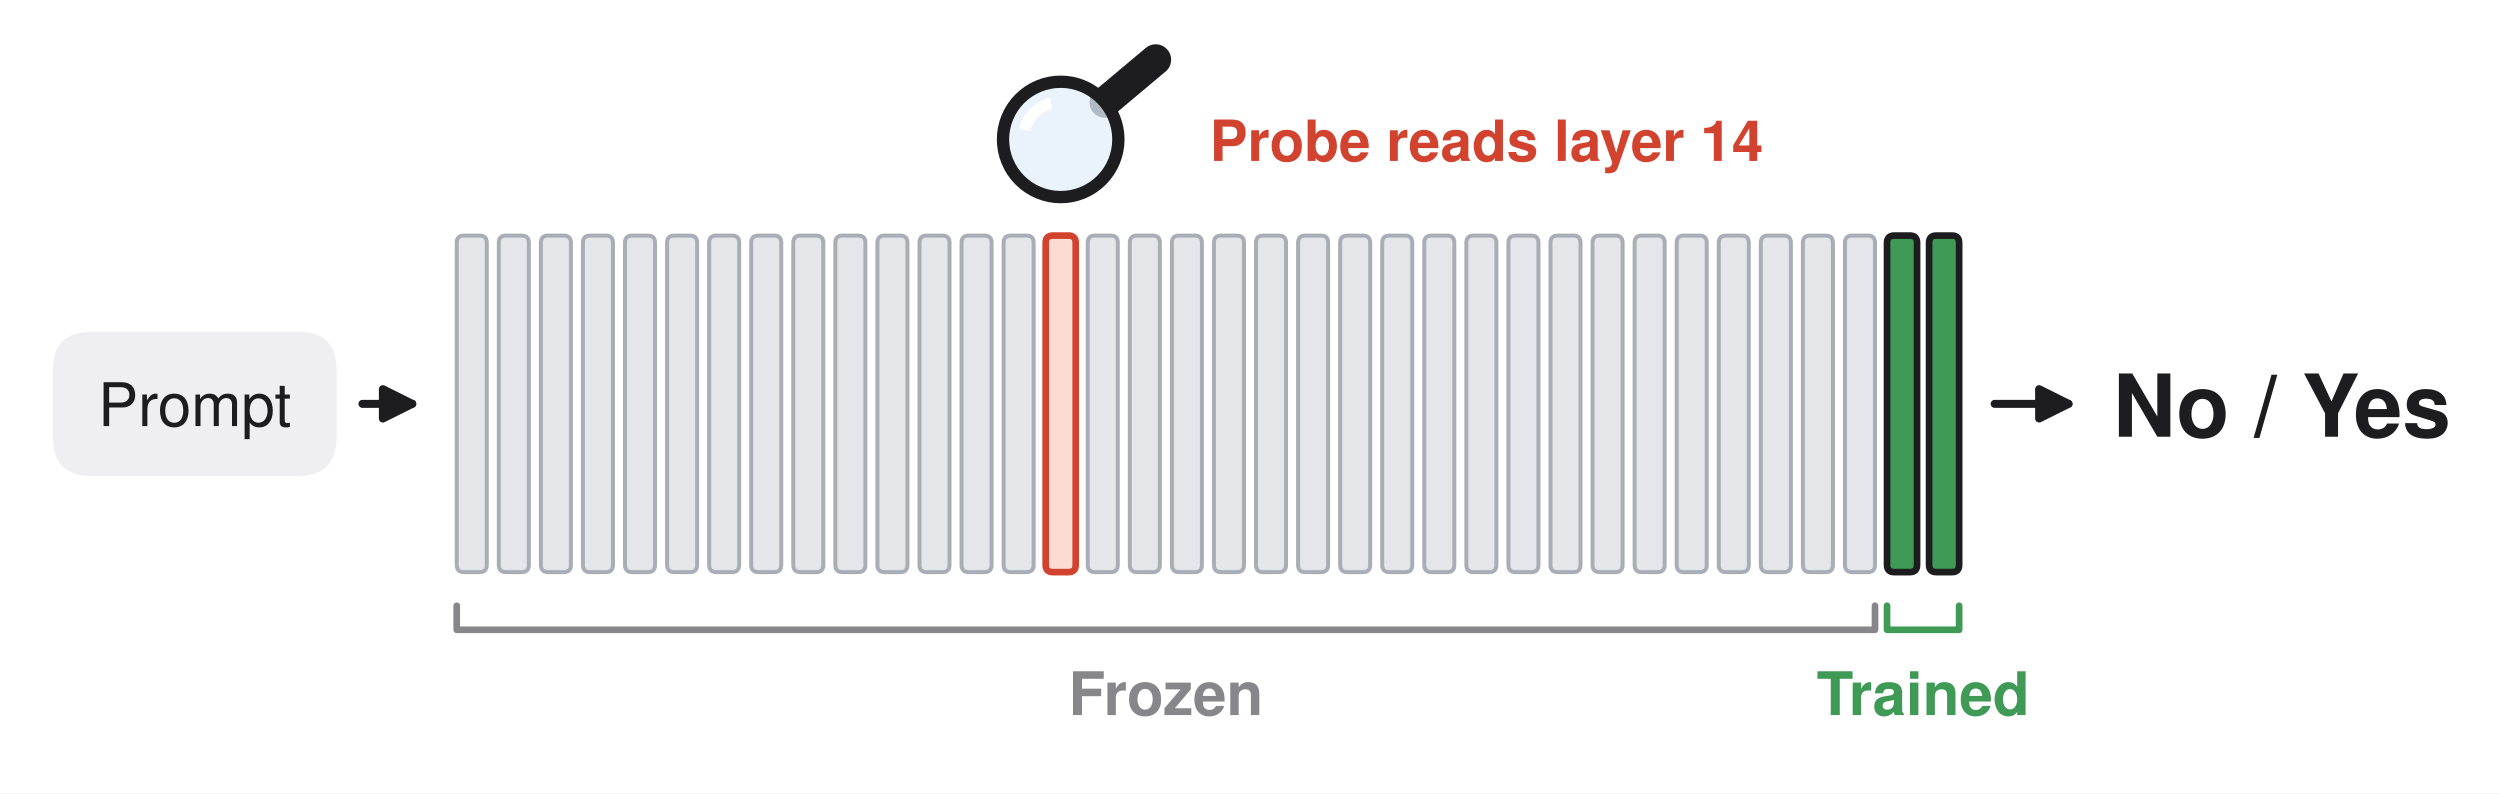
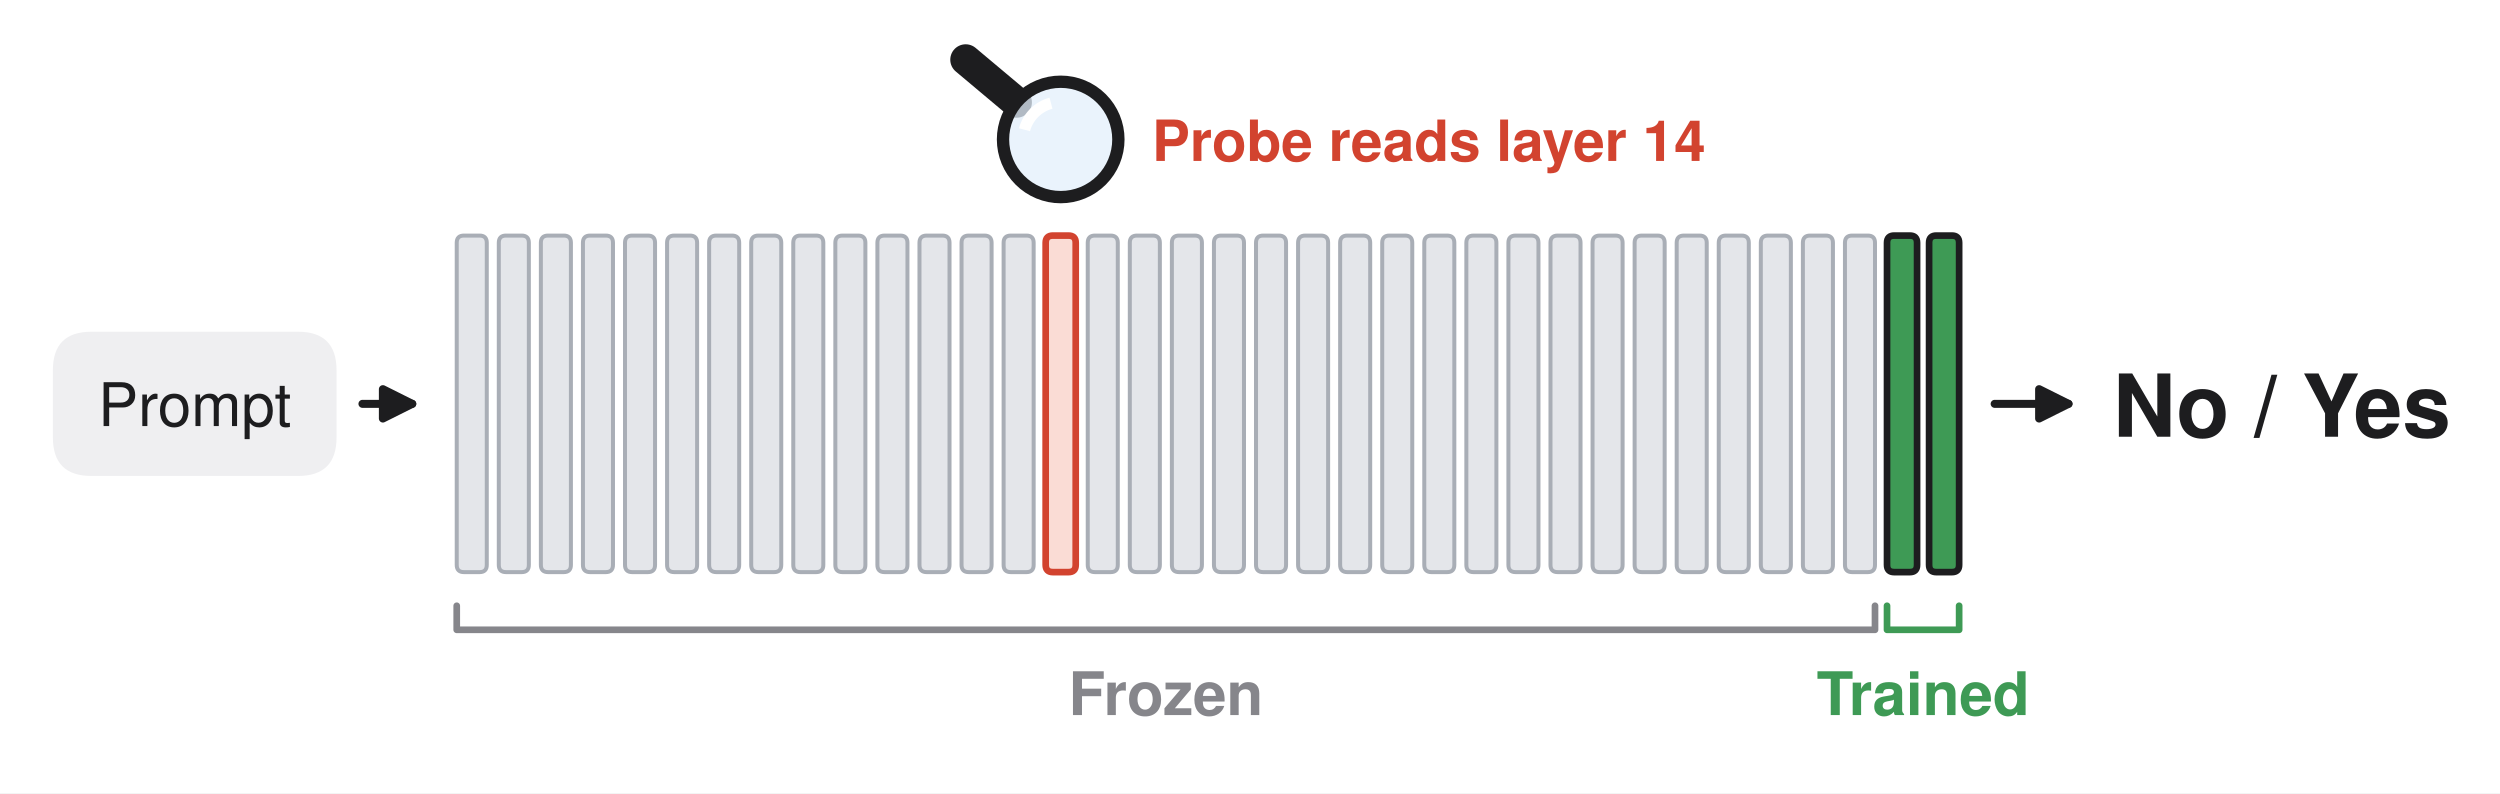
<svg xmlns="http://www.w3.org/2000/svg" width="748.8pt" height="237.6pt" viewBox="0 0 748.8 237.6" version="1.1">
  <defs>
    <style type="text/css">*{stroke-linejoin: round; stroke-linecap: butt}</style>
  </defs>
  <g id="figure_1">
    <g id="patch_1">
      <path d="M 0 237.6  L 748.8 237.6  L 748.8 0  L 0 0  z " style="fill: #ffffff" />
    </g>
    <g id="axes_1">
      <g id="patch_2">
-         <path d="M 138.96 171.36  L 143.64 171.36  Q 145.8 171.36 145.8 169.2  L 145.8 72.72  Q 145.8 70.56 143.64 70.56  L 138.96 70.56  Q 136.8 70.56 136.8 72.72  L 136.8 169.2  Q 136.8 171.36 138.96 171.36  z " clip-path="url(#p0a5edd97ac)" style="fill: #e4e6ea; stroke: #a9aeb6; stroke-width: 1.2; stroke-linejoin: miter" />
+         <path d="M 138.96 171.36  L 143.64 171.36  Q 145.8 171.36 145.8 169.2  L 145.8 72.72  Q 145.8 70.56 143.64 70.56  L 138.96 70.56  Q 136.8 70.56 136.8 72.72  L 136.8 169.2  Q 136.8 171.36 138.96 171.36  z " clip-path="url(#p0b04849d25)" style="fill: #e4e6ea; stroke: #a9aeb6; stroke-width: 1.2; stroke-linejoin: miter" />
      </g>
      <g id="patch_3">
-         <path d="M 151.56 171.36  L 156.24 171.36  Q 158.4 171.36 158.4 169.2  L 158.4 72.72  Q 158.4 70.56 156.24 70.56  L 151.56 70.56  Q 149.4 70.56 149.4 72.72  L 149.4 169.2  Q 149.4 171.36 151.56 171.36  z " clip-path="url(#p0a5edd97ac)" style="fill: #e4e6ea; stroke: #a9aeb6; stroke-width: 1.2; stroke-linejoin: miter" />
+         <path d="M 151.56 171.36  L 156.24 171.36  Q 158.4 171.36 158.4 169.2  L 158.4 72.72  Q 158.4 70.56 156.24 70.56  L 151.56 70.56  Q 149.4 70.56 149.4 72.72  L 149.4 169.2  Q 149.4 171.36 151.56 171.36  z " clip-path="url(#p0b04849d25)" style="fill: #e4e6ea; stroke: #a9aeb6; stroke-width: 1.2; stroke-linejoin: miter" />
      </g>
      <g id="patch_4">
-         <path d="M 164.16 171.36  L 168.84 171.36  Q 171 171.36 171 169.2  L 171 72.72  Q 171 70.56 168.84 70.56  L 164.16 70.56  Q 162 70.56 162 72.72  L 162 169.2  Q 162 171.36 164.16 171.36  z " clip-path="url(#p0a5edd97ac)" style="fill: #e4e6ea; stroke: #a9aeb6; stroke-width: 1.2; stroke-linejoin: miter" />
+         <path d="M 164.16 171.36  L 168.84 171.36  Q 171 171.36 171 169.2  L 171 72.72  Q 171 70.56 168.84 70.56  L 164.16 70.56  Q 162 70.56 162 72.72  L 162 169.2  Q 162 171.36 164.16 171.36  z " clip-path="url(#p0b04849d25)" style="fill: #e4e6ea; stroke: #a9aeb6; stroke-width: 1.2; stroke-linejoin: miter" />
      </g>
      <g id="patch_5">
-         <path d="M 176.76 171.36  L 181.44 171.36  Q 183.6 171.36 183.6 169.2  L 183.6 72.72  Q 183.6 70.56 181.44 70.56  L 176.76 70.56  Q 174.6 70.56 174.6 72.72  L 174.6 169.2  Q 174.6 171.36 176.76 171.36  z " clip-path="url(#p0a5edd97ac)" style="fill: #e4e6ea; stroke: #a9aeb6; stroke-width: 1.2; stroke-linejoin: miter" />
+         <path d="M 176.76 171.36  L 181.44 171.36  Q 183.6 171.36 183.6 169.2  L 183.6 72.72  Q 183.6 70.56 181.44 70.56  L 176.76 70.56  Q 174.6 70.56 174.6 72.72  L 174.6 169.2  Q 174.6 171.36 176.76 171.36  z " clip-path="url(#p0b04849d25)" style="fill: #e4e6ea; stroke: #a9aeb6; stroke-width: 1.2; stroke-linejoin: miter" />
      </g>
      <g id="patch_6">
-         <path d="M 189.36 171.36  L 194.04 171.36  Q 196.2 171.36 196.2 169.2  L 196.2 72.72  Q 196.2 70.56 194.04 70.56  L 189.36 70.56  Q 187.2 70.56 187.2 72.72  L 187.2 169.2  Q 187.2 171.36 189.36 171.36  z " clip-path="url(#p0a5edd97ac)" style="fill: #e4e6ea; stroke: #a9aeb6; stroke-width: 1.2; stroke-linejoin: miter" />
+         <path d="M 189.36 171.36  L 194.04 171.36  Q 196.2 171.36 196.2 169.2  L 196.2 72.72  Q 196.2 70.56 194.04 70.56  L 189.36 70.56  Q 187.2 70.56 187.2 72.72  L 187.2 169.2  Q 187.2 171.36 189.36 171.36  z " clip-path="url(#p0b04849d25)" style="fill: #e4e6ea; stroke: #a9aeb6; stroke-width: 1.2; stroke-linejoin: miter" />
      </g>
      <g id="patch_7">
-         <path d="M 201.96 171.36  L 206.64 171.36  Q 208.8 171.36 208.8 169.2  L 208.8 72.72  Q 208.8 70.56 206.64 70.56  L 201.96 70.56  Q 199.8 70.56 199.8 72.72  L 199.8 169.2  Q 199.8 171.36 201.96 171.36  z " clip-path="url(#p0a5edd97ac)" style="fill: #e4e6ea; stroke: #a9aeb6; stroke-width: 1.2; stroke-linejoin: miter" />
+         <path d="M 201.96 171.36  L 206.64 171.36  Q 208.8 171.36 208.8 169.2  L 208.8 72.72  Q 208.8 70.56 206.64 70.56  L 201.96 70.56  Q 199.8 70.56 199.8 72.72  L 199.8 169.2  Q 199.8 171.36 201.96 171.36  z " clip-path="url(#p0b04849d25)" style="fill: #e4e6ea; stroke: #a9aeb6; stroke-width: 1.2; stroke-linejoin: miter" />
      </g>
      <g id="patch_8">
-         <path d="M 214.56 171.36  L 219.24 171.36  Q 221.4 171.36 221.4 169.2  L 221.4 72.72  Q 221.4 70.56 219.24 70.56  L 214.56 70.56  Q 212.4 70.56 212.4 72.72  L 212.4 169.2  Q 212.4 171.36 214.56 171.36  z " clip-path="url(#p0a5edd97ac)" style="fill: #e4e6ea; stroke: #a9aeb6; stroke-width: 1.2; stroke-linejoin: miter" />
+         <path d="M 214.56 171.36  L 219.24 171.36  Q 221.4 171.36 221.4 169.2  L 221.4 72.72  Q 221.4 70.56 219.24 70.56  L 214.56 70.56  Q 212.4 70.56 212.4 72.72  L 212.4 169.2  Q 212.4 171.36 214.56 171.36  z " clip-path="url(#p0b04849d25)" style="fill: #e4e6ea; stroke: #a9aeb6; stroke-width: 1.2; stroke-linejoin: miter" />
      </g>
      <g id="patch_9">
-         <path d="M 227.16 171.36  L 231.84 171.36  Q 234 171.36 234 169.2  L 234 72.72  Q 234 70.56 231.84 70.56  L 227.16 70.56  Q 225 70.56 225 72.72  L 225 169.2  Q 225 171.36 227.16 171.36  z " clip-path="url(#p0a5edd97ac)" style="fill: #e4e6ea; stroke: #a9aeb6; stroke-width: 1.2; stroke-linejoin: miter" />
+         <path d="M 227.16 171.36  L 231.84 171.36  Q 234 171.36 234 169.2  L 234 72.72  Q 234 70.56 231.84 70.56  L 227.16 70.56  Q 225 70.56 225 72.72  L 225 169.2  Q 225 171.36 227.16 171.36  z " clip-path="url(#p0b04849d25)" style="fill: #e4e6ea; stroke: #a9aeb6; stroke-width: 1.2; stroke-linejoin: miter" />
      </g>
      <g id="patch_10">
-         <path d="M 239.76 171.36  L 244.44 171.36  Q 246.6 171.36 246.6 169.2  L 246.6 72.72  Q 246.6 70.56 244.44 70.56  L 239.76 70.56  Q 237.6 70.56 237.6 72.72  L 237.6 169.2  Q 237.6 171.36 239.76 171.36  z " clip-path="url(#p0a5edd97ac)" style="fill: #e4e6ea; stroke: #a9aeb6; stroke-width: 1.2; stroke-linejoin: miter" />
+         <path d="M 239.76 171.36  L 244.44 171.36  Q 246.6 171.36 246.6 169.2  L 246.6 72.72  Q 246.6 70.56 244.44 70.56  L 239.76 70.56  Q 237.6 70.56 237.6 72.72  L 237.6 169.2  Q 237.6 171.36 239.76 171.36  z " clip-path="url(#p0b04849d25)" style="fill: #e4e6ea; stroke: #a9aeb6; stroke-width: 1.2; stroke-linejoin: miter" />
      </g>
      <g id="patch_11">
-         <path d="M 252.36 171.36  L 257.04 171.36  Q 259.2 171.36 259.2 169.2  L 259.2 72.72  Q 259.2 70.56 257.04 70.56  L 252.36 70.56  Q 250.2 70.56 250.2 72.72  L 250.2 169.2  Q 250.2 171.36 252.36 171.36  z " clip-path="url(#p0a5edd97ac)" style="fill: #e4e6ea; stroke: #a9aeb6; stroke-width: 1.2; stroke-linejoin: miter" />
+         <path d="M 252.36 171.36  L 257.04 171.36  Q 259.2 171.36 259.2 169.2  L 259.2 72.72  Q 259.2 70.56 257.04 70.56  L 252.36 70.56  Q 250.2 70.56 250.2 72.72  L 250.2 169.2  Q 250.2 171.36 252.36 171.36  z " clip-path="url(#p0b04849d25)" style="fill: #e4e6ea; stroke: #a9aeb6; stroke-width: 1.2; stroke-linejoin: miter" />
      </g>
      <g id="patch_12">
-         <path d="M 264.96 171.36  L 269.64 171.36  Q 271.8 171.36 271.8 169.2  L 271.8 72.72  Q 271.8 70.56 269.64 70.56  L 264.96 70.56  Q 262.8 70.56 262.8 72.72  L 262.8 169.2  Q 262.8 171.36 264.96 171.36  z " clip-path="url(#p0a5edd97ac)" style="fill: #e4e6ea; stroke: #a9aeb6; stroke-width: 1.2; stroke-linejoin: miter" />
+         <path d="M 264.96 171.36  L 269.64 171.36  Q 271.8 171.36 271.8 169.2  L 271.8 72.72  Q 271.8 70.56 269.64 70.56  L 264.96 70.56  Q 262.8 70.56 262.8 72.72  L 262.8 169.2  Q 262.8 171.36 264.96 171.36  z " clip-path="url(#p0b04849d25)" style="fill: #e4e6ea; stroke: #a9aeb6; stroke-width: 1.2; stroke-linejoin: miter" />
      </g>
      <g id="patch_13">
-         <path d="M 277.56 171.36  L 282.24 171.36  Q 284.4 171.36 284.4 169.2  L 284.4 72.72  Q 284.4 70.56 282.24 70.56  L 277.56 70.56  Q 275.4 70.56 275.4 72.72  L 275.4 169.2  Q 275.4 171.36 277.56 171.36  z " clip-path="url(#p0a5edd97ac)" style="fill: #e4e6ea; stroke: #a9aeb6; stroke-width: 1.2; stroke-linejoin: miter" />
+         <path d="M 277.56 171.36  L 282.24 171.36  Q 284.4 171.36 284.4 169.2  L 284.4 72.72  Q 284.4 70.56 282.24 70.56  L 277.56 70.56  Q 275.4 70.56 275.4 72.72  L 275.4 169.2  Q 275.4 171.36 277.56 171.36  z " clip-path="url(#p0b04849d25)" style="fill: #e4e6ea; stroke: #a9aeb6; stroke-width: 1.2; stroke-linejoin: miter" />
      </g>
      <g id="patch_14">
-         <path d="M 290.16 171.36  L 294.84 171.36  Q 297 171.36 297 169.2  L 297 72.72  Q 297 70.56 294.84 70.56  L 290.16 70.56  Q 288 70.56 288 72.72  L 288 169.2  Q 288 171.36 290.16 171.36  z " clip-path="url(#p0a5edd97ac)" style="fill: #e4e6ea; stroke: #a9aeb6; stroke-width: 1.2; stroke-linejoin: miter" />
+         <path d="M 290.16 171.36  L 294.84 171.36  Q 297 171.36 297 169.2  L 297 72.72  Q 297 70.56 294.84 70.56  L 290.16 70.56  Q 288 70.56 288 72.72  L 288 169.2  Q 288 171.36 290.16 171.36  z " clip-path="url(#p0b04849d25)" style="fill: #e4e6ea; stroke: #a9aeb6; stroke-width: 1.2; stroke-linejoin: miter" />
      </g>
      <g id="patch_15">
-         <path d="M 302.76 171.36  L 307.44 171.36  Q 309.6 171.36 309.6 169.2  L 309.6 72.72  Q 309.6 70.56 307.44 70.56  L 302.76 70.56  Q 300.6 70.56 300.6 72.72  L 300.6 169.2  Q 300.6 171.36 302.76 171.36  z " clip-path="url(#p0a5edd97ac)" style="fill: #e4e6ea; stroke: #a9aeb6; stroke-width: 1.2; stroke-linejoin: miter" />
+         <path d="M 302.76 171.36  L 307.44 171.36  Q 309.6 171.36 309.6 169.2  L 309.6 72.72  Q 309.6 70.56 307.44 70.56  L 302.76 70.56  Q 300.6 70.56 300.6 72.72  L 300.6 169.2  Q 300.6 171.36 302.76 171.36  z " clip-path="url(#p0b04849d25)" style="fill: #e4e6ea; stroke: #a9aeb6; stroke-width: 1.2; stroke-linejoin: miter" />
      </g>
      <g id="patch_16">
-         <path d="M 315.36 171.36  L 320.04 171.36  Q 322.2 171.36 322.2 169.2  L 322.2 72.72  Q 322.2 70.56 320.04 70.56  L 315.36 70.56  Q 313.2 70.56 313.2 72.72  L 313.2 169.2  Q 313.2 171.36 315.36 171.36  z " clip-path="url(#p0a5edd97ac)" style="fill: #fadcd5; stroke: #d2432f; stroke-width: 2; stroke-linejoin: miter" />
+         <path d="M 315.36 171.36  L 320.04 171.36  Q 322.2 171.36 322.2 169.2  L 322.2 72.72  Q 322.2 70.56 320.04 70.56  L 315.36 70.56  Q 313.2 70.56 313.2 72.72  L 313.2 169.2  Q 313.2 171.36 315.36 171.36  z " clip-path="url(#p0b04849d25)" style="fill: #fadcd5; stroke: #d2432f; stroke-width: 2; stroke-linejoin: miter" />
      </g>
      <g id="patch_17">
-         <path d="M 327.96 171.36  L 332.64 171.36  Q 334.8 171.36 334.8 169.2  L 334.8 72.72  Q 334.8 70.56 332.64 70.56  L 327.96 70.56  Q 325.8 70.56 325.8 72.72  L 325.8 169.2  Q 325.8 171.36 327.96 171.36  z " clip-path="url(#p0a5edd97ac)" style="fill: #e4e6ea; stroke: #a9aeb6; stroke-width: 1.2; stroke-linejoin: miter" />
+         <path d="M 327.96 171.36  L 332.64 171.36  Q 334.8 171.36 334.8 169.2  L 334.8 72.72  Q 334.8 70.56 332.64 70.56  L 327.96 70.56  Q 325.8 70.56 325.8 72.72  L 325.8 169.2  Q 325.8 171.36 327.96 171.36  z " clip-path="url(#p0b04849d25)" style="fill: #e4e6ea; stroke: #a9aeb6; stroke-width: 1.2; stroke-linejoin: miter" />
      </g>
      <g id="patch_18">
-         <path d="M 340.56 171.36  L 345.24 171.36  Q 347.4 171.36 347.4 169.2  L 347.4 72.72  Q 347.4 70.56 345.24 70.56  L 340.56 70.56  Q 338.4 70.56 338.4 72.72  L 338.4 169.2  Q 338.4 171.36 340.56 171.36  z " clip-path="url(#p0a5edd97ac)" style="fill: #e4e6ea; stroke: #a9aeb6; stroke-width: 1.2; stroke-linejoin: miter" />
+         <path d="M 340.56 171.36  L 345.24 171.36  Q 347.4 171.36 347.4 169.2  L 347.4 72.72  Q 347.4 70.56 345.24 70.56  L 340.56 70.56  Q 338.4 70.56 338.4 72.72  L 338.4 169.2  Q 338.4 171.36 340.56 171.36  z " clip-path="url(#p0b04849d25)" style="fill: #e4e6ea; stroke: #a9aeb6; stroke-width: 1.2; stroke-linejoin: miter" />
      </g>
      <g id="patch_19">
-         <path d="M 353.16 171.36  L 357.84 171.36  Q 360 171.36 360 169.2  L 360 72.72  Q 360 70.56 357.84 70.56  L 353.16 70.56  Q 351 70.56 351 72.72  L 351 169.2  Q 351 171.36 353.16 171.36  z " clip-path="url(#p0a5edd97ac)" style="fill: #e4e6ea; stroke: #a9aeb6; stroke-width: 1.2; stroke-linejoin: miter" />
+         <path d="M 353.16 171.36  L 357.84 171.36  Q 360 171.36 360 169.2  L 360 72.72  Q 360 70.56 357.84 70.56  L 353.16 70.56  Q 351 70.56 351 72.72  L 351 169.2  Q 351 171.36 353.16 171.36  z " clip-path="url(#p0b04849d25)" style="fill: #e4e6ea; stroke: #a9aeb6; stroke-width: 1.2; stroke-linejoin: miter" />
      </g>
      <g id="patch_20">
-         <path d="M 365.76 171.36  L 370.44 171.36  Q 372.6 171.36 372.6 169.2  L 372.6 72.72  Q 372.6 70.56 370.44 70.56  L 365.76 70.56  Q 363.6 70.56 363.6 72.72  L 363.6 169.2  Q 363.6 171.36 365.76 171.36  z " clip-path="url(#p0a5edd97ac)" style="fill: #e4e6ea; stroke: #a9aeb6; stroke-width: 1.2; stroke-linejoin: miter" />
+         <path d="M 365.76 171.36  L 370.44 171.36  Q 372.6 171.36 372.6 169.2  L 372.6 72.72  Q 372.6 70.56 370.44 70.56  L 365.76 70.56  Q 363.6 70.56 363.6 72.72  L 363.6 169.2  Q 363.6 171.36 365.76 171.36  z " clip-path="url(#p0b04849d25)" style="fill: #e4e6ea; stroke: #a9aeb6; stroke-width: 1.2; stroke-linejoin: miter" />
      </g>
      <g id="patch_21">
-         <path d="M 378.36 171.36  L 383.04 171.36  Q 385.2 171.36 385.2 169.2  L 385.2 72.72  Q 385.2 70.56 383.04 70.56  L 378.36 70.56  Q 376.2 70.56 376.2 72.72  L 376.2 169.2  Q 376.2 171.36 378.36 171.36  z " clip-path="url(#p0a5edd97ac)" style="fill: #e4e6ea; stroke: #a9aeb6; stroke-width: 1.2; stroke-linejoin: miter" />
+         <path d="M 378.36 171.36  L 383.04 171.36  Q 385.2 171.36 385.2 169.2  L 385.2 72.72  Q 385.2 70.56 383.04 70.56  L 378.36 70.56  Q 376.2 70.56 376.2 72.72  L 376.2 169.2  Q 376.2 171.36 378.36 171.36  z " clip-path="url(#p0b04849d25)" style="fill: #e4e6ea; stroke: #a9aeb6; stroke-width: 1.2; stroke-linejoin: miter" />
      </g>
      <g id="patch_22">
-         <path d="M 390.96 171.36  L 395.64 171.36  Q 397.8 171.36 397.8 169.2  L 397.8 72.72  Q 397.8 70.56 395.64 70.56  L 390.96 70.56  Q 388.8 70.56 388.8 72.72  L 388.8 169.2  Q 388.8 171.36 390.96 171.36  z " clip-path="url(#p0a5edd97ac)" style="fill: #e4e6ea; stroke: #a9aeb6; stroke-width: 1.2; stroke-linejoin: miter" />
+         <path d="M 390.96 171.36  L 395.64 171.36  Q 397.8 171.36 397.8 169.2  L 397.8 72.72  Q 397.8 70.56 395.64 70.56  L 390.96 70.56  Q 388.8 70.56 388.8 72.72  L 388.8 169.2  Q 388.8 171.36 390.96 171.36  z " clip-path="url(#p0b04849d25)" style="fill: #e4e6ea; stroke: #a9aeb6; stroke-width: 1.2; stroke-linejoin: miter" />
      </g>
      <g id="patch_23">
-         <path d="M 403.56 171.36  L 408.24 171.36  Q 410.4 171.36 410.4 169.2  L 410.4 72.72  Q 410.4 70.56 408.24 70.56  L 403.56 70.56  Q 401.4 70.56 401.4 72.72  L 401.4 169.2  Q 401.4 171.36 403.56 171.36  z " clip-path="url(#p0a5edd97ac)" style="fill: #e4e6ea; stroke: #a9aeb6; stroke-width: 1.2; stroke-linejoin: miter" />
+         <path d="M 403.56 171.36  L 408.24 171.36  Q 410.4 171.36 410.4 169.2  L 410.4 72.72  Q 410.4 70.56 408.24 70.56  L 403.56 70.56  Q 401.4 70.56 401.4 72.72  L 401.4 169.2  Q 401.4 171.36 403.56 171.36  z " clip-path="url(#p0b04849d25)" style="fill: #e4e6ea; stroke: #a9aeb6; stroke-width: 1.2; stroke-linejoin: miter" />
      </g>
      <g id="patch_24">
-         <path d="M 416.16 171.36  L 420.84 171.36  Q 423 171.36 423 169.2  L 423 72.72  Q 423 70.56 420.84 70.56  L 416.16 70.56  Q 414 70.56 414 72.72  L 414 169.2  Q 414 171.36 416.16 171.36  z " clip-path="url(#p0a5edd97ac)" style="fill: #e4e6ea; stroke: #a9aeb6; stroke-width: 1.2; stroke-linejoin: miter" />
+         <path d="M 416.16 171.36  L 420.84 171.36  Q 423 171.36 423 169.2  L 423 72.72  Q 423 70.56 420.84 70.56  L 416.16 70.56  Q 414 70.56 414 72.72  L 414 169.2  Q 414 171.36 416.16 171.36  z " clip-path="url(#p0b04849d25)" style="fill: #e4e6ea; stroke: #a9aeb6; stroke-width: 1.2; stroke-linejoin: miter" />
      </g>
      <g id="patch_25">
-         <path d="M 428.76 171.36  L 433.44 171.36  Q 435.6 171.36 435.6 169.2  L 435.6 72.72  Q 435.6 70.56 433.44 70.56  L 428.76 70.56  Q 426.6 70.56 426.6 72.72  L 426.6 169.2  Q 426.6 171.36 428.76 171.36  z " clip-path="url(#p0a5edd97ac)" style="fill: #e4e6ea; stroke: #a9aeb6; stroke-width: 1.2; stroke-linejoin: miter" />
+         <path d="M 428.76 171.36  L 433.44 171.36  Q 435.6 171.36 435.6 169.2  L 435.6 72.72  Q 435.6 70.56 433.44 70.56  L 428.76 70.56  Q 426.6 70.56 426.6 72.72  L 426.6 169.2  Q 426.6 171.36 428.76 171.36  z " clip-path="url(#p0b04849d25)" style="fill: #e4e6ea; stroke: #a9aeb6; stroke-width: 1.2; stroke-linejoin: miter" />
      </g>
      <g id="patch_26">
-         <path d="M 441.36 171.36  L 446.04 171.36  Q 448.2 171.36 448.2 169.2  L 448.2 72.72  Q 448.2 70.56 446.04 70.56  L 441.36 70.56  Q 439.2 70.56 439.2 72.72  L 439.2 169.2  Q 439.2 171.36 441.36 171.36  z " clip-path="url(#p0a5edd97ac)" style="fill: #e4e6ea; stroke: #a9aeb6; stroke-width: 1.2; stroke-linejoin: miter" />
+         <path d="M 441.36 171.36  L 446.04 171.36  Q 448.2 171.36 448.2 169.2  L 448.2 72.72  Q 448.2 70.56 446.04 70.56  L 441.36 70.56  Q 439.2 70.56 439.2 72.72  L 439.2 169.2  Q 439.2 171.36 441.36 171.36  z " clip-path="url(#p0b04849d25)" style="fill: #e4e6ea; stroke: #a9aeb6; stroke-width: 1.2; stroke-linejoin: miter" />
      </g>
      <g id="patch_27">
-         <path d="M 453.96 171.36  L 458.64 171.36  Q 460.8 171.36 460.8 169.2  L 460.8 72.72  Q 460.8 70.56 458.64 70.56  L 453.96 70.56  Q 451.8 70.56 451.8 72.72  L 451.8 169.2  Q 451.8 171.36 453.96 171.36  z " clip-path="url(#p0a5edd97ac)" style="fill: #e4e6ea; stroke: #a9aeb6; stroke-width: 1.2; stroke-linejoin: miter" />
+         <path d="M 453.96 171.36  L 458.64 171.36  Q 460.8 171.36 460.8 169.2  L 460.8 72.72  Q 460.8 70.56 458.64 70.56  L 453.96 70.56  Q 451.8 70.56 451.8 72.72  L 451.8 169.2  Q 451.8 171.36 453.96 171.36  z " clip-path="url(#p0b04849d25)" style="fill: #e4e6ea; stroke: #a9aeb6; stroke-width: 1.2; stroke-linejoin: miter" />
      </g>
      <g id="patch_28">
-         <path d="M 466.56 171.36  L 471.24 171.36  Q 473.4 171.36 473.4 169.2  L 473.4 72.72  Q 473.4 70.56 471.24 70.56  L 466.56 70.56  Q 464.4 70.56 464.4 72.72  L 464.4 169.2  Q 464.4 171.36 466.56 171.36  z " clip-path="url(#p0a5edd97ac)" style="fill: #e4e6ea; stroke: #a9aeb6; stroke-width: 1.2; stroke-linejoin: miter" />
+         <path d="M 466.56 171.36  L 471.24 171.36  Q 473.4 171.36 473.4 169.2  L 473.4 72.72  Q 473.4 70.56 471.24 70.56  L 466.56 70.56  Q 464.4 70.56 464.4 72.72  L 464.4 169.2  Q 464.4 171.36 466.56 171.36  z " clip-path="url(#p0b04849d25)" style="fill: #e4e6ea; stroke: #a9aeb6; stroke-width: 1.2; stroke-linejoin: miter" />
      </g>
      <g id="patch_29">
-         <path d="M 479.16 171.36  L 483.84 171.36  Q 486 171.36 486 169.2  L 486 72.72  Q 486 70.56 483.84 70.56  L 479.16 70.56  Q 477 70.56 477 72.72  L 477 169.2  Q 477 171.36 479.16 171.36  z " clip-path="url(#p0a5edd97ac)" style="fill: #e4e6ea; stroke: #a9aeb6; stroke-width: 1.2; stroke-linejoin: miter" />
+         <path d="M 479.16 171.36  L 483.84 171.36  Q 486 171.36 486 169.2  L 486 72.72  Q 486 70.56 483.84 70.56  L 479.16 70.56  Q 477 70.56 477 72.72  L 477 169.2  Q 477 171.36 479.16 171.36  z " clip-path="url(#p0b04849d25)" style="fill: #e4e6ea; stroke: #a9aeb6; stroke-width: 1.2; stroke-linejoin: miter" />
      </g>
      <g id="patch_30">
-         <path d="M 491.76 171.36  L 496.44 171.36  Q 498.6 171.36 498.6 169.2  L 498.6 72.72  Q 498.6 70.56 496.44 70.56  L 491.76 70.56  Q 489.6 70.56 489.6 72.72  L 489.6 169.2  Q 489.6 171.36 491.76 171.36  z " clip-path="url(#p0a5edd97ac)" style="fill: #e4e6ea; stroke: #a9aeb6; stroke-width: 1.2; stroke-linejoin: miter" />
+         <path d="M 491.76 171.36  L 496.44 171.36  Q 498.6 171.36 498.6 169.2  L 498.6 72.72  Q 498.6 70.56 496.44 70.56  L 491.76 70.56  Q 489.6 70.56 489.6 72.72  L 489.6 169.2  Q 489.6 171.36 491.76 171.36  z " clip-path="url(#p0b04849d25)" style="fill: #e4e6ea; stroke: #a9aeb6; stroke-width: 1.2; stroke-linejoin: miter" />
      </g>
      <g id="patch_31">
-         <path d="M 504.36 171.36  L 509.04 171.36  Q 511.2 171.36 511.2 169.2  L 511.2 72.72  Q 511.2 70.56 509.04 70.56  L 504.36 70.56  Q 502.2 70.56 502.2 72.72  L 502.2 169.2  Q 502.2 171.36 504.36 171.36  z " clip-path="url(#p0a5edd97ac)" style="fill: #e4e6ea; stroke: #a9aeb6; stroke-width: 1.2; stroke-linejoin: miter" />
+         <path d="M 504.36 171.36  L 509.04 171.36  Q 511.2 171.36 511.2 169.2  L 511.2 72.72  Q 511.2 70.56 509.04 70.56  L 504.36 70.56  Q 502.2 70.56 502.2 72.72  L 502.2 169.2  Q 502.2 171.36 504.36 171.36  z " clip-path="url(#p0b04849d25)" style="fill: #e4e6ea; stroke: #a9aeb6; stroke-width: 1.2; stroke-linejoin: miter" />
      </g>
      <g id="patch_32">
-         <path d="M 516.96 171.36  L 521.64 171.36  Q 523.8 171.36 523.8 169.2  L 523.8 72.72  Q 523.8 70.56 521.64 70.56  L 516.96 70.56  Q 514.8 70.56 514.8 72.72  L 514.8 169.2  Q 514.8 171.36 516.96 171.36  z " clip-path="url(#p0a5edd97ac)" style="fill: #e4e6ea; stroke: #a9aeb6; stroke-width: 1.2; stroke-linejoin: miter" />
+         <path d="M 516.96 171.36  L 521.64 171.36  Q 523.8 171.36 523.8 169.2  L 523.8 72.72  Q 523.8 70.56 521.64 70.56  L 516.96 70.56  Q 514.8 70.56 514.8 72.72  L 514.8 169.2  Q 514.8 171.36 516.96 171.36  z " clip-path="url(#p0b04849d25)" style="fill: #e4e6ea; stroke: #a9aeb6; stroke-width: 1.2; stroke-linejoin: miter" />
      </g>
      <g id="patch_33">
-         <path d="M 529.56 171.36  L 534.24 171.36  Q 536.4 171.36 536.4 169.2  L 536.4 72.72  Q 536.4 70.56 534.24 70.56  L 529.56 70.56  Q 527.4 70.56 527.4 72.72  L 527.4 169.2  Q 527.4 171.36 529.56 171.36  z " clip-path="url(#p0a5edd97ac)" style="fill: #e4e6ea; stroke: #a9aeb6; stroke-width: 1.2; stroke-linejoin: miter" />
+         <path d="M 529.56 171.36  L 534.24 171.36  Q 536.4 171.36 536.4 169.2  L 536.4 72.72  Q 536.4 70.56 534.24 70.56  L 529.56 70.56  Q 527.4 70.56 527.4 72.72  L 527.4 169.2  Q 527.4 171.36 529.56 171.36  z " clip-path="url(#p0b04849d25)" style="fill: #e4e6ea; stroke: #a9aeb6; stroke-width: 1.2; stroke-linejoin: miter" />
      </g>
      <g id="patch_34">
-         <path d="M 542.16 171.36  L 546.84 171.36  Q 549 171.36 549 169.2  L 549 72.72  Q 549 70.56 546.84 70.56  L 542.16 70.56  Q 540 70.56 540 72.72  L 540 169.2  Q 540 171.36 542.16 171.36  z " clip-path="url(#p0a5edd97ac)" style="fill: #e4e6ea; stroke: #a9aeb6; stroke-width: 1.2; stroke-linejoin: miter" />
+         <path d="M 542.16 171.36  L 546.84 171.36  Q 549 171.36 549 169.2  L 549 72.72  Q 549 70.56 546.84 70.56  L 542.16 70.56  Q 540 70.56 540 72.72  L 540 169.2  Q 540 171.36 542.16 171.36  z " clip-path="url(#p0b04849d25)" style="fill: #e4e6ea; stroke: #a9aeb6; stroke-width: 1.2; stroke-linejoin: miter" />
      </g>
      <g id="patch_35">
-         <path d="M 554.76 171.36  L 559.44 171.36  Q 561.6 171.36 561.6 169.2  L 561.6 72.72  Q 561.6 70.56 559.44 70.56  L 554.76 70.56  Q 552.6 70.56 552.6 72.72  L 552.6 169.2  Q 552.6 171.36 554.76 171.36  z " clip-path="url(#p0a5edd97ac)" style="fill: #e4e6ea; stroke: #a9aeb6; stroke-width: 1.2; stroke-linejoin: miter" />
+         <path d="M 554.76 171.36  L 559.44 171.36  Q 561.6 171.36 561.6 169.2  L 561.6 72.72  Q 561.6 70.56 559.44 70.56  L 554.76 70.56  Q 552.6 70.56 552.6 72.72  L 552.6 169.2  Q 552.6 171.36 554.76 171.36  z " clip-path="url(#p0b04849d25)" style="fill: #e4e6ea; stroke: #a9aeb6; stroke-width: 1.2; stroke-linejoin: miter" />
      </g>
      <g id="patch_36">
-         <path d="M 567.36 171.36  L 572.04 171.36  Q 574.2 171.36 574.2 169.2  L 574.2 72.72  Q 574.2 70.56 572.04 70.56  L 567.36 70.56  Q 565.2 70.56 565.2 72.72  L 565.2 169.2  Q 565.2 171.36 567.36 171.36  z " clip-path="url(#p0a5edd97ac)" style="fill: #3e9a55; stroke: #1d1d1f; stroke-width: 2; stroke-linejoin: miter" />
+         <path d="M 567.36 171.36  L 572.04 171.36  Q 574.2 171.36 574.2 169.2  L 574.2 72.72  Q 574.2 70.56 572.04 70.56  L 567.36 70.56  Q 565.2 70.56 565.2 72.72  L 565.2 169.2  Q 565.2 171.36 567.36 171.36  z " clip-path="url(#p0b04849d25)" style="fill: #3e9a55; stroke: #1d1d1f; stroke-width: 2; stroke-linejoin: miter" />
      </g>
      <g id="patch_37">
-         <path d="M 579.96 171.36  L 584.64 171.36  Q 586.8 171.36 586.8 169.2  L 586.8 72.72  Q 586.8 70.56 584.64 70.56  L 579.96 70.56  Q 577.8 70.56 577.8 72.72  L 577.8 169.2  Q 577.8 171.36 579.96 171.36  z " clip-path="url(#p0a5edd97ac)" style="fill: #3e9a55; stroke: #1d1d1f; stroke-width: 2; stroke-linejoin: miter" />
+         <path d="M 579.96 171.36  L 584.64 171.36  Q 586.8 171.36 586.8 169.2  L 586.8 72.72  Q 586.8 70.56 584.64 70.56  L 579.96 70.56  Q 577.8 70.56 577.8 72.72  L 577.8 169.2  Q 577.8 171.36 579.96 171.36  z " clip-path="url(#p0b04849d25)" style="fill: #3e9a55; stroke: #1d1d1f; stroke-width: 2; stroke-linejoin: miter" />
      </g>
      <g id="patch_38">
-         <path d="M 27.36 142.56  L 89.28 142.56  Q 100.8 142.56 100.8 131.04  L 100.8 110.88  Q 100.8 99.36 89.28 99.36  L 27.36 99.36  Q 15.84 99.36 15.84 110.88  L 15.84 131.04  Q 15.84 142.56 27.36 142.56  z " clip-path="url(#p0a5edd97ac)" style="fill: #efeff1" />
+         <path d="M 27.36 142.56  L 89.28 142.56  Q 100.8 142.56 100.8 131.04  L 100.8 110.88  Q 100.8 99.36 89.28 99.36  L 27.36 99.36  Q 15.84 99.36 15.84 110.88  L 15.84 131.04  Q 15.84 142.56 27.36 142.56  z " clip-path="url(#p0b04849d25)" style="fill: #efeff1" />
      </g>
      <g id="patch_39">
-         <path d="M 108.561 120.96  Q 117.363 120.96 123.481 120.96  " clip-path="url(#p0a5edd97ac)" style="fill: none; stroke: #1d1d1f; stroke-width: 2.4; stroke-linecap: round" />
-         <path d="M 114.681 116.56  L 123.481 120.96  L 114.681 125.36  z " clip-path="url(#p0a5edd97ac)" style="fill: #1d1d1f; stroke: #1d1d1f; stroke-width: 2.4; stroke-linecap: round" />
+         <path d="M 108.561 120.96  Q 117.363 120.96 123.481 120.96  " clip-path="url(#p0b04849d25)" style="fill: none; stroke: #1d1d1f; stroke-width: 2.4; stroke-linecap: round" />
+         <path d="M 114.681 116.56  L 123.481 120.96  L 114.681 125.36  z " clip-path="url(#p0b04849d25)" style="fill: #1d1d1f; stroke: #1d1d1f; stroke-width: 2.4; stroke-linecap: round" />
      </g>
      <g id="patch_40">
-         <path d="M 597.44 120.96  Q 609.841 120.96 619.558 120.96  " clip-path="url(#p0a5edd97ac)" style="fill: none; stroke: #1d1d1f; stroke-width: 2.4; stroke-linecap: round" />
-         <path d="M 610.758 116.56  L 619.558 120.96  L 610.758 125.36  z " clip-path="url(#p0a5edd97ac)" style="fill: #1d1d1f; stroke: #1d1d1f; stroke-width: 2.4; stroke-linecap: round" />
+         <path d="M 597.44 120.96  Q 609.841 120.96 619.558 120.96  " clip-path="url(#p0b04849d25)" style="fill: none; stroke: #1d1d1f; stroke-width: 2.4; stroke-linecap: round" />
+         <path d="M 610.758 116.56  L 619.558 120.96  L 610.758 125.36  z " clip-path="url(#p0b04849d25)" style="fill: #1d1d1f; stroke: #1d1d1f; stroke-width: 2.4; stroke-linecap: round" />
      </g>
      <g id="line2d_1">
-         <path d="M 136.8 181.44  L 136.8 188.64  L 561.6 188.64  L 561.6 181.44  " clip-path="url(#p0a5edd97ac)" style="fill: none; stroke: #86868b; stroke-width: 2; stroke-linecap: round" />
+         <path d="M 136.8 181.44  L 136.8 188.64  L 561.6 188.64  L 561.6 181.44  " clip-path="url(#p0b04849d25)" style="fill: none; stroke: #86868b; stroke-width: 2; stroke-linecap: round" />
      </g>
      <g id="line2d_2">
-         <path d="M 565.2 181.44  L 565.2 188.64  L 586.8 188.64  L 586.8 181.44  " clip-path="url(#p0a5edd97ac)" style="fill: none; stroke: #3e9a55; stroke-width: 2; stroke-linecap: round" />
+         <path d="M 565.2 181.44  L 565.2 188.64  L 586.8 188.64  L 586.8 181.44  " clip-path="url(#p0b04849d25)" style="fill: none; stroke: #3e9a55; stroke-width: 2; stroke-linecap: round" />
      </g>
      <g id="text_1">
        <text style="font-size: 18px; font-family: 'Helvetica Neue', 'Helvetica', 'Arial', 'DejaVu Sans'; text-anchor: middle; fill: #1d1d1f" x="58.32" y="127.611" transform="rotate(-0 58.32 127.611)">Prompt</text>
      </g>
      <g id="text_2">
        <text style="font-weight: 700; font-size: 26px; font-family: 'Helvetica Neue', 'Helvetica', 'Arial', 'DejaVu Sans'; text-anchor: start; fill: #1d1d1f" x="632.88" y="130.814" transform="rotate(-0 632.88 130.814)">No / Yes</text>
      </g>
      <g id="text_3">
-         <text style="font-weight: 700; font-size: 17px; font-family: 'Helvetica Neue', 'Helvetica', 'Arial', 'DejaVu Sans'; text-anchor: start; fill: #d2432f" x="362.34" y="48.203" transform="rotate(-0 362.34 48.203)">Probe reads layer 14</text>
+         <text style="font-weight: 700; font-size: 17px; font-family: 'Helvetica Neue', 'Helvetica', 'Arial', 'DejaVu Sans'; text-anchor: start; fill: #d2432f" x="345.06" y="48.203" transform="rotate(-0 345.06 48.203)">Probe reads layer 14</text>
      </g>
      <g id="text_4">
        <text style="font-weight: 700; font-size: 18px; font-family: 'Helvetica Neue', 'Helvetica', 'Arial', 'DejaVu Sans'; text-anchor: middle; fill: #86868b" x="349.2" y="214.182" transform="rotate(-0 349.2 214.182)">Frozen</text>
      </g>
      <g id="text_5">
        <text style="font-weight: 700; font-size: 18px; font-family: 'Helvetica Neue', 'Helvetica', 'Arial', 'DejaVu Sans'; text-anchor: middle; fill: #3e9a55" x="576" y="214.182" transform="rotate(-0 576 214.182)">Trained</text>
      </g>
      <g id="line2d_3">
-         <path d="M 330.937 30.653  L 346.16 17.879  " clip-path="url(#p0a5edd97ac)" style="fill: none; stroke: #1d1d1f; stroke-width: 9.231; stroke-linecap: round" />
+         <path d="M 304.463 30.653  L 289.24 17.879  " clip-path="url(#p0b04849d25)" style="fill: none; stroke: #1d1d1f; stroke-width: 9.231; stroke-linecap: round" />
      </g>
      <g id="patch_41">
-         <path d="M 317.7 59.04  C 322.283 59.04 326.678 57.219 329.919 53.979  C 333.159 50.738 334.98 46.343 334.98 41.76  C 334.98 37.177 333.159 32.782 329.919 29.541  C 326.678 26.301 322.283 24.48 317.7 24.48  C 313.117 24.48 308.722 26.301 305.481 29.541  C 302.241 32.782 300.42 37.177 300.42 41.76  C 300.42 46.343 302.241 50.738 305.481 53.979  C 308.722 57.219 313.117 59.04 317.7 59.04  z " clip-path="url(#p0a5edd97ac)" style="fill: #e3eefa; fill-opacity: 0.75" />
+         <path d="M 317.7 59.04  C 322.283 59.04 326.678 57.219 329.919 53.979  C 333.159 50.738 334.98 46.343 334.98 41.76  C 334.98 37.177 333.159 32.782 329.919 29.541  C 326.678 26.301 322.283 24.48 317.7 24.48  C 313.117 24.48 308.722 26.301 305.481 29.541  C 302.241 32.782 300.42 37.177 300.42 41.76  C 300.42 46.343 302.241 50.738 305.481 53.979  C 308.722 57.219 313.117 59.04 317.7 59.04  z " clip-path="url(#p0b04849d25)" style="fill: #e3eefa; fill-opacity: 0.75" />
      </g>
      <g id="patch_42">
-         <path d="M 317.7 59.04  C 322.283 59.04 326.678 57.219 329.919 53.979  C 333.159 50.738 334.98 46.343 334.98 41.76  C 334.98 37.177 333.159 32.782 329.919 29.541  C 326.678 26.301 322.283 24.48 317.7 24.48  C 313.117 24.48 308.722 26.301 305.481 29.541  C 302.241 32.782 300.42 37.177 300.42 41.76  C 300.42 46.343 302.241 50.738 305.481 53.979  C 308.722 57.219 313.117 59.04 317.7 59.04  L 317.7 59.04  z " clip-path="url(#p0a5edd97ac)" style="fill: none; stroke: #1d1d1f; stroke-width: 3.692; stroke-linejoin: miter" />
+         <path d="M 317.7 59.04  C 322.283 59.04 326.678 57.219 329.919 53.979  C 333.159 50.738 334.98 46.343 334.98 41.76  C 334.98 37.177 333.159 32.782 329.919 29.541  C 326.678 26.301 322.283 24.48 317.7 24.48  C 313.117 24.48 308.722 26.301 305.481 29.541  C 302.241 32.782 300.42 37.177 300.42 41.76  C 300.42 46.343 302.241 50.738 305.481 53.979  C 308.722 57.219 313.117 59.04 317.7 59.04  L 317.7 59.04  z " clip-path="url(#p0b04849d25)" style="fill: none; stroke: #1d1d1f; stroke-width: 3.692; stroke-linejoin: miter" />
      </g>
      <g id="patch_43">
-         <path d="M 314.793 30.911  C 312.889 31.421 311.152 32.424 309.758 33.818  C 308.364 35.212 307.361 36.949 306.851 38.853  " clip-path="url(#p0a5edd97ac)" style="fill: none; stroke: #ffffff; stroke-width: 3.429; stroke-linejoin: miter" />
+         <path d="M 314.793 30.911  C 312.889 31.421 311.152 32.424 309.758 33.818  C 308.364 35.212 307.361 36.949 306.851 38.853  " clip-path="url(#p0b04849d25)" style="fill: none; stroke: #ffffff; stroke-width: 3.429; stroke-linejoin: miter" />
      </g>
    </g>
  </g>
  <defs>
-     <clipPath id="p0a5edd97ac">
+     <clipPath id="p0b04849d25">
      <rect x="0" y="0" width="748.8" height="237.6" />
    </clipPath>
  </defs>
</svg>
